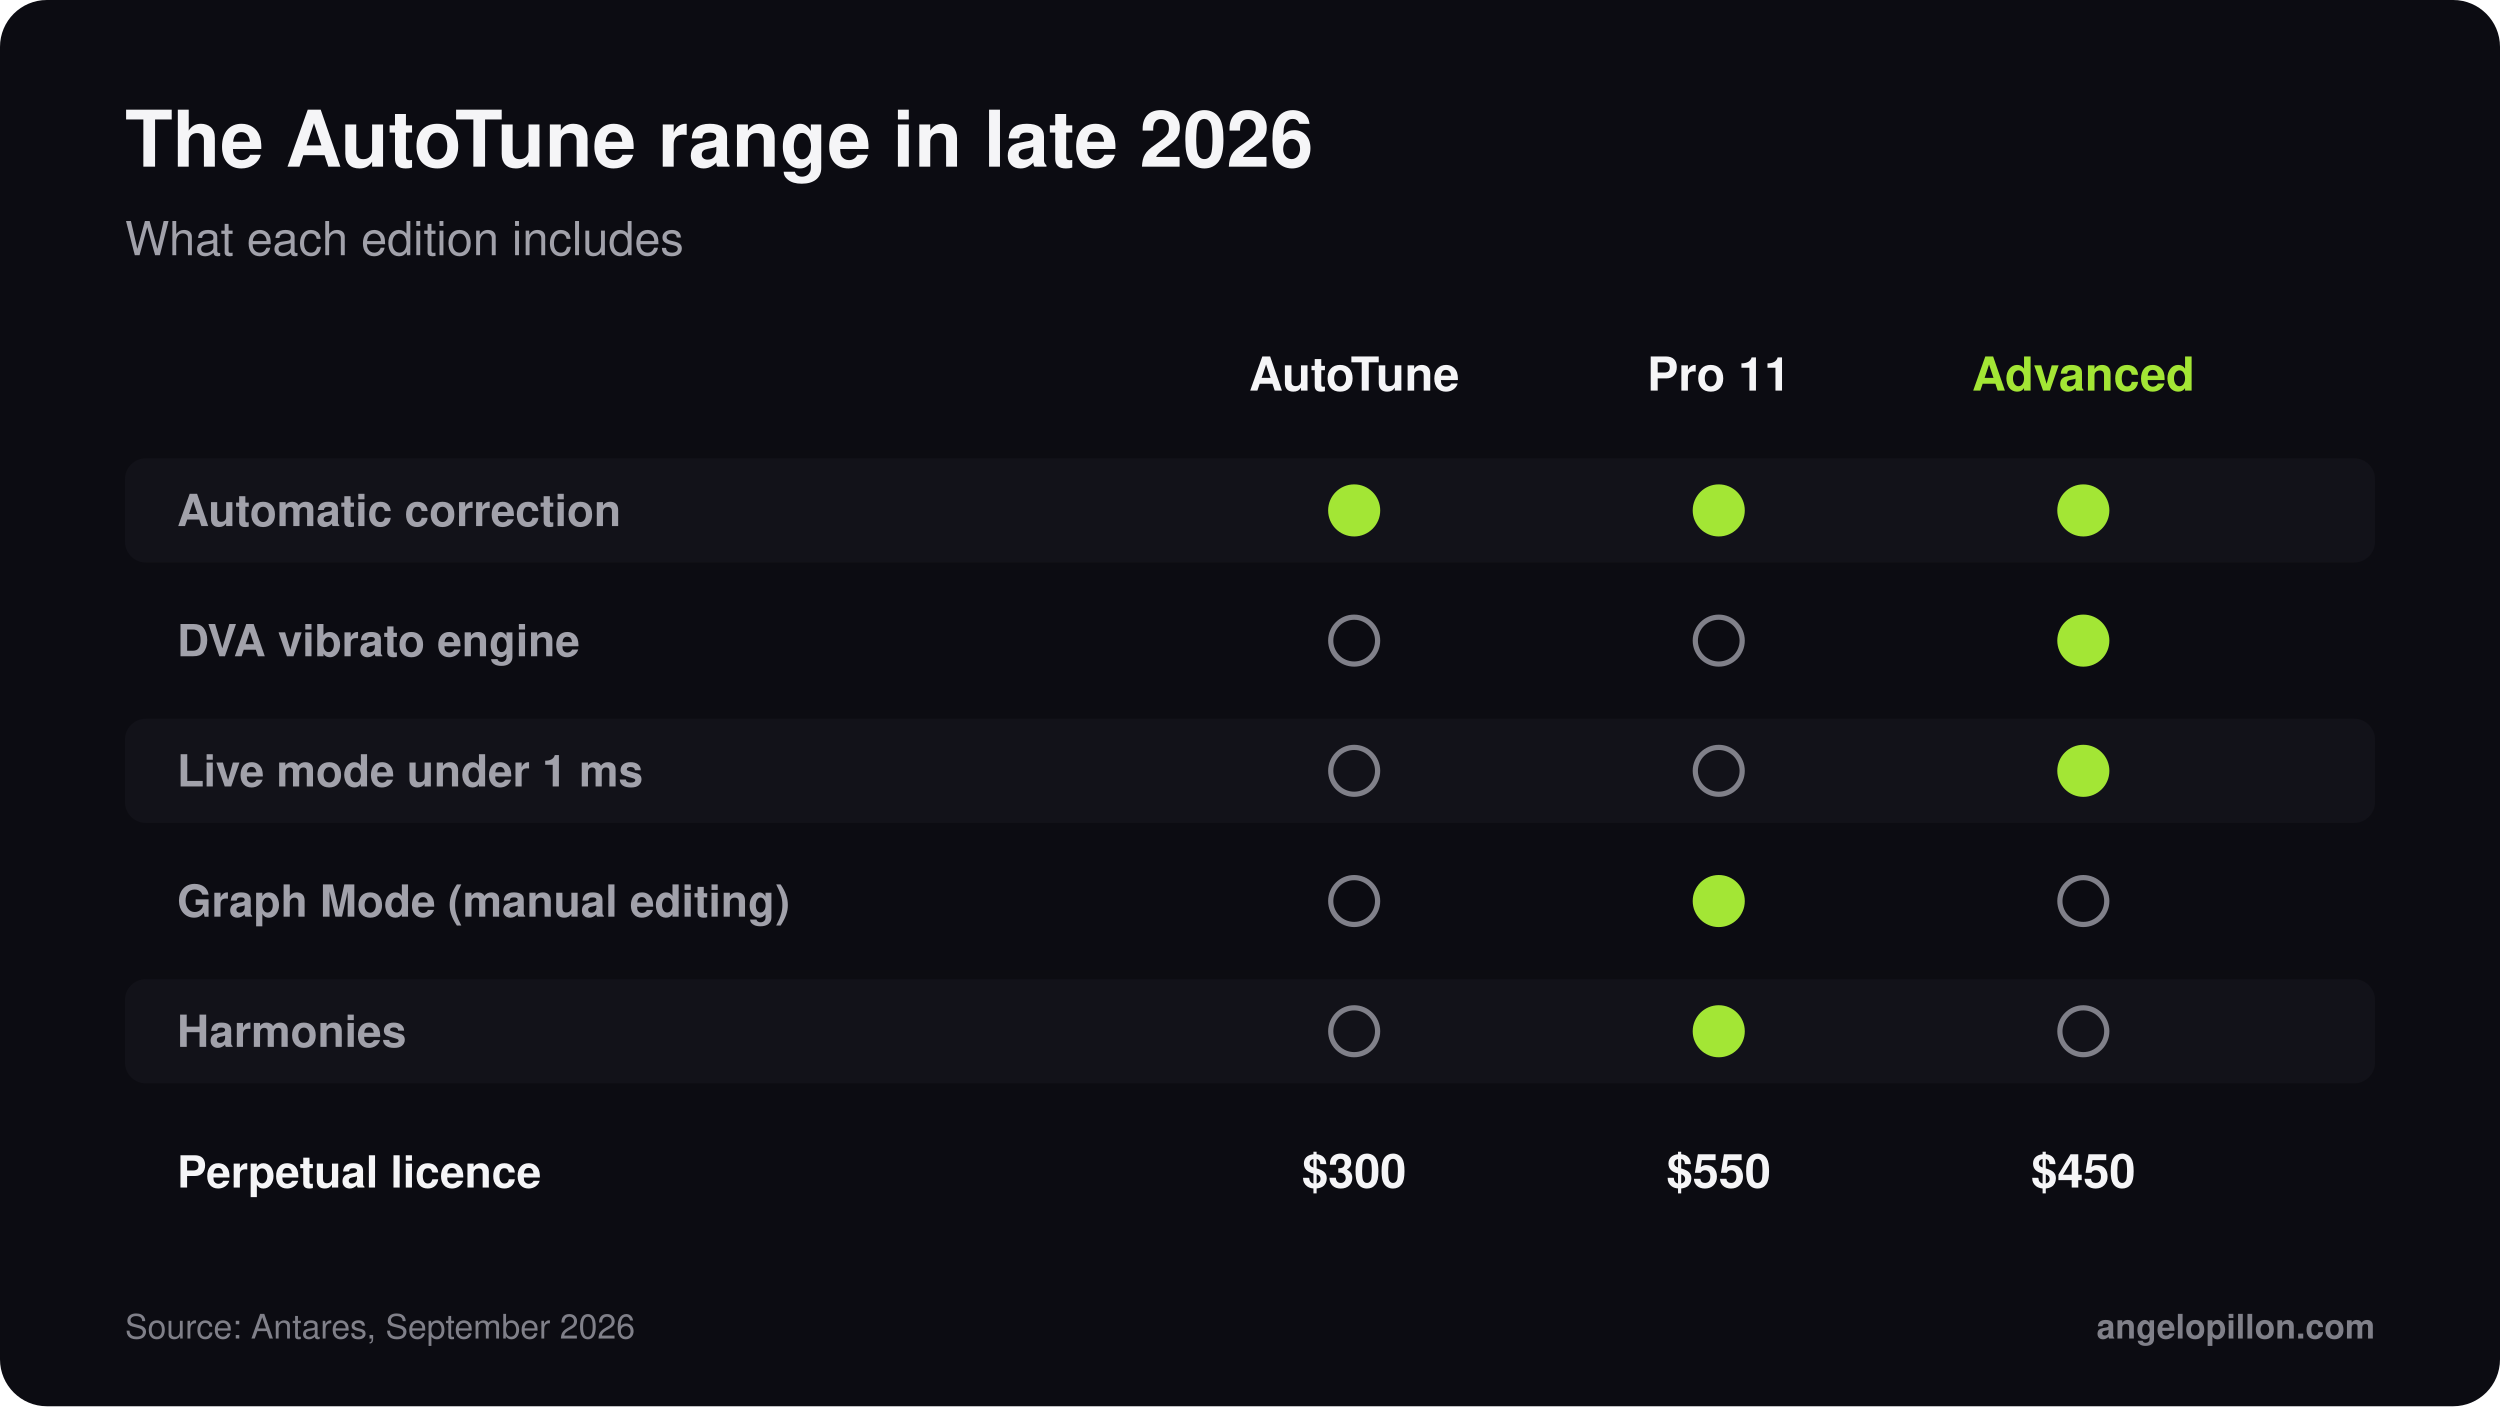
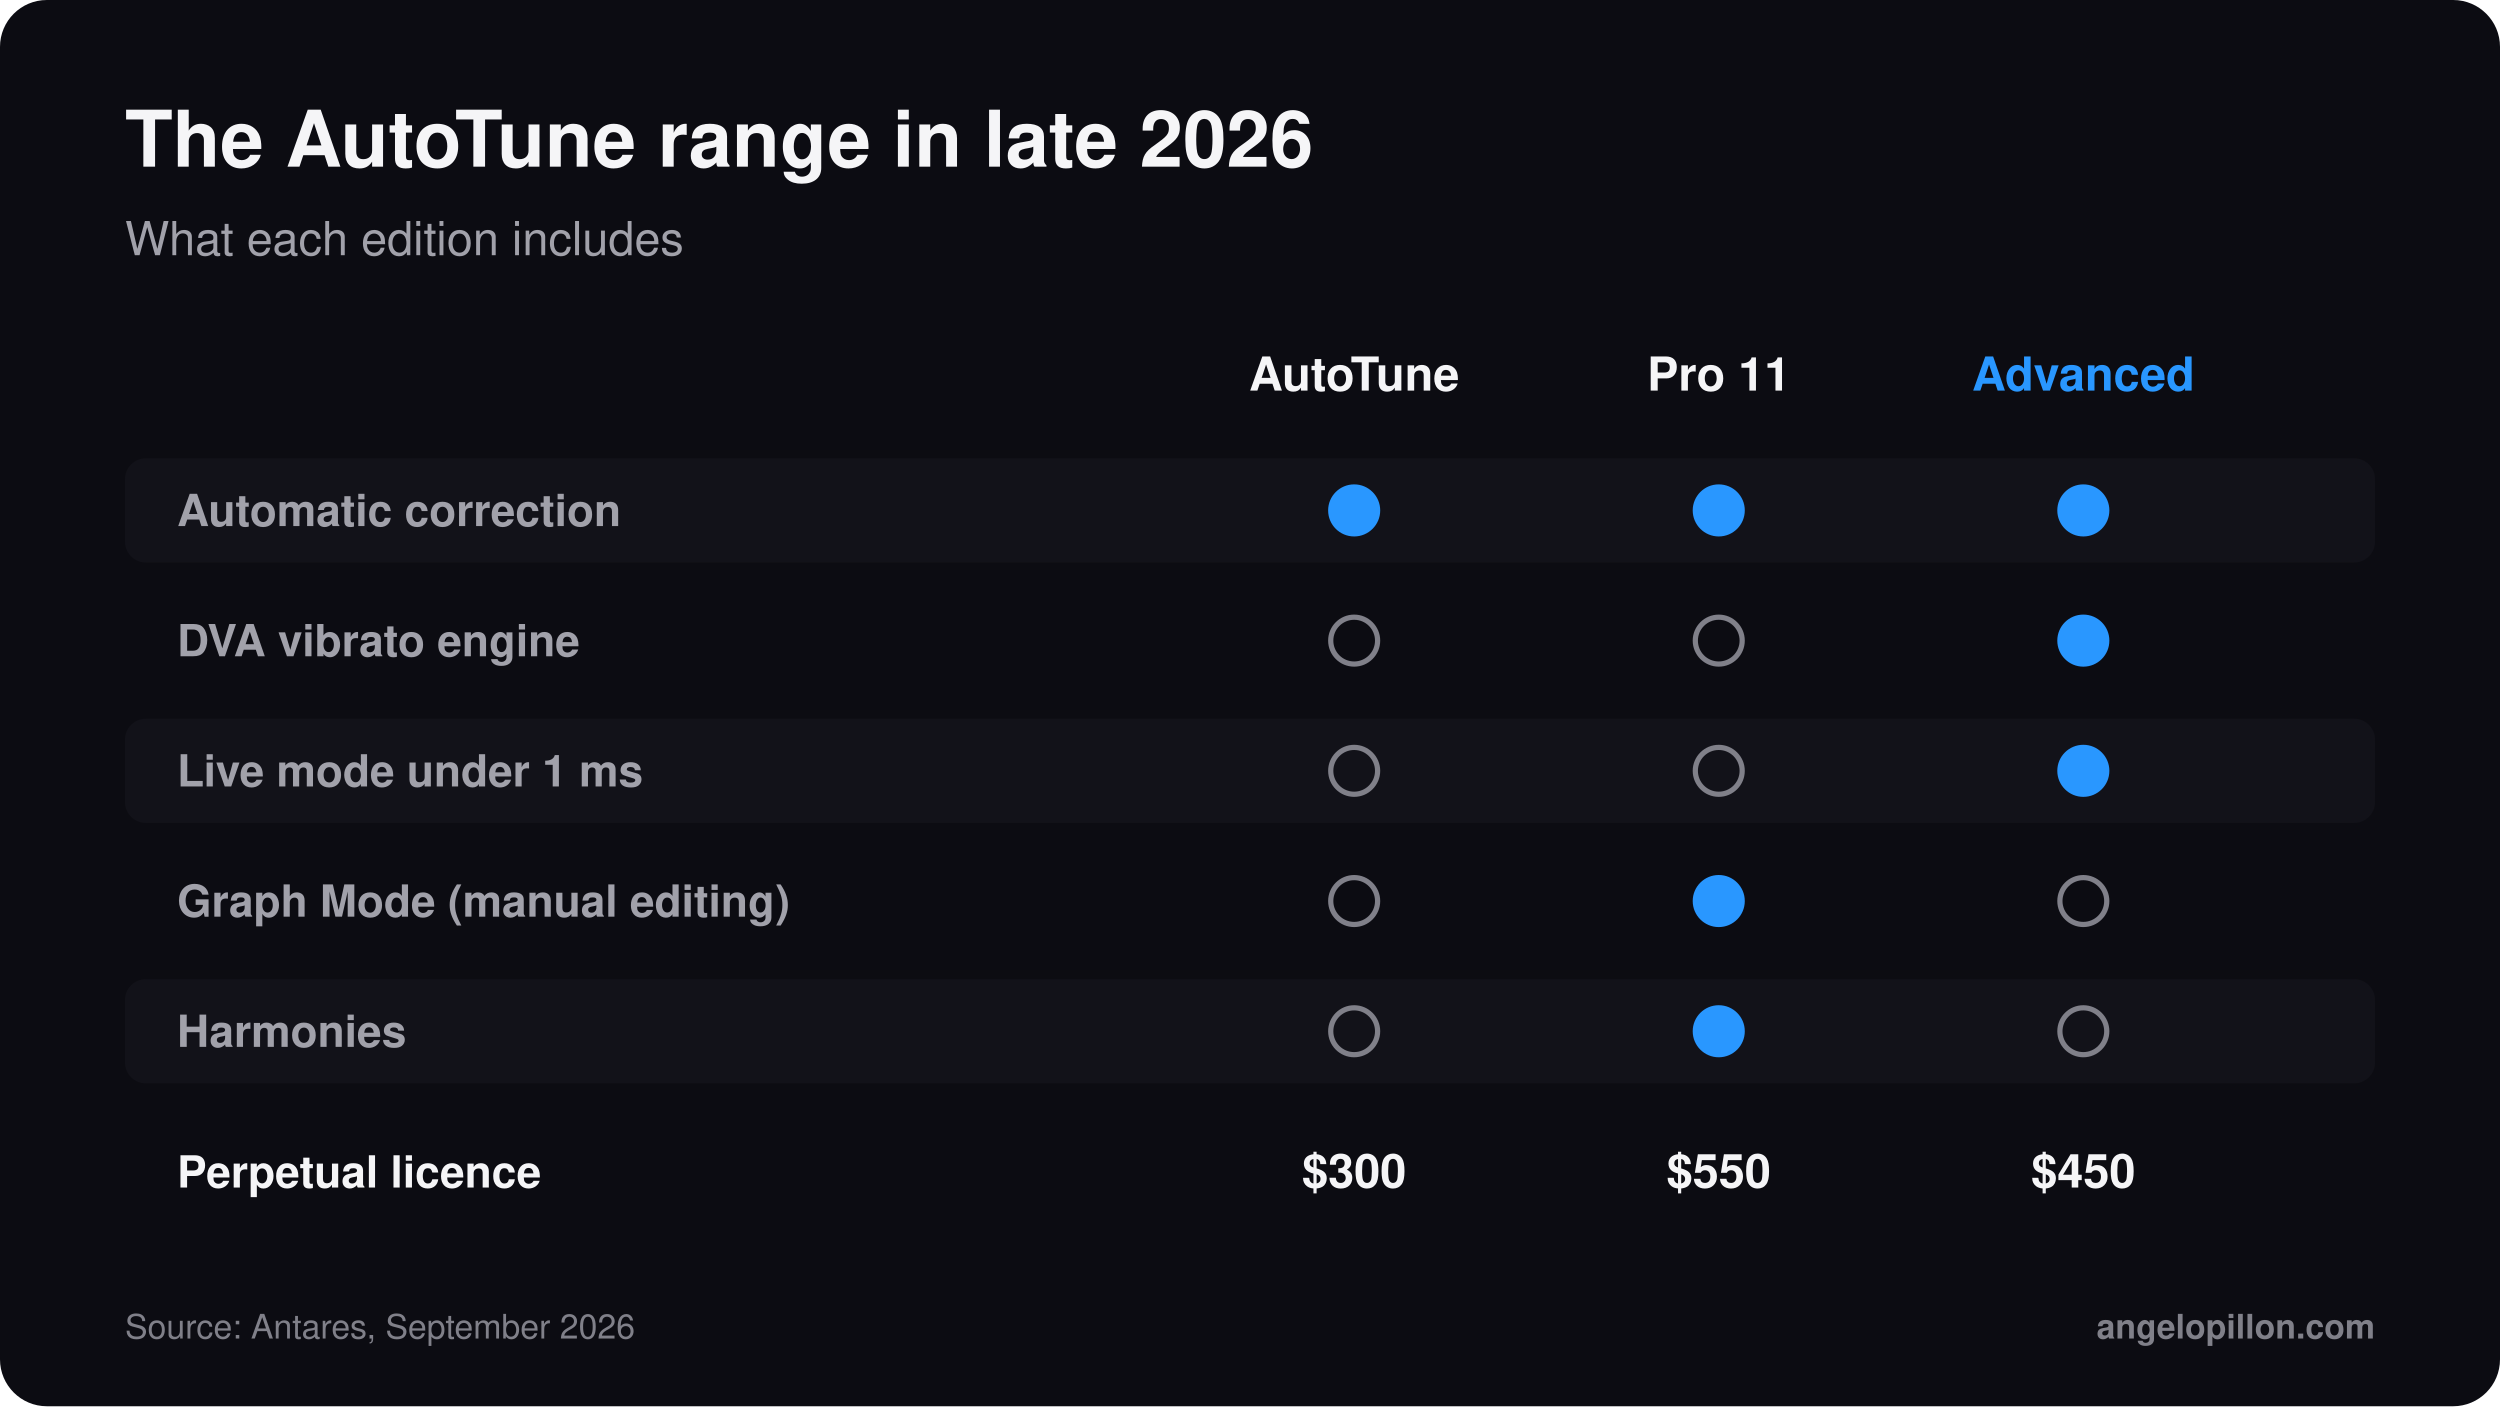
<svg xmlns="http://www.w3.org/2000/svg" viewBox="0 0 960 540" width="960" height="540" font-family="Helvetica Neue, Helvetica, Arial, sans-serif" role="img">
  <rect x="0" y="0" width="960" height="540" rx="18" fill="#0C0C12" />
  <text x="48" y="64" font-size="30" font-weight="750" fill="#F5F5F7" text-anchor="start">The AutoTune range in late 2026</text>
  <text x="48" y="98" font-size="18" font-weight="450" fill="#A1A1AA" text-anchor="start">What each edition includes</text>
  <text x="520" y="150" font-size="18" font-weight="700" fill="#F5F5F7" text-anchor="middle">AutoTune</text>
  <text x="660" y="150" font-size="18" font-weight="700" fill="#F5F5F7" text-anchor="middle">Pro 11</text>
-   <text x="800" y="150" font-size="18" font-weight="700" fill="#A3E635" text-anchor="middle">Advanced</text>
+   <text x="800" y="150" font-size="18" font-weight="700" fill="#2997FF" text-anchor="middle">Advanced</text>
  <rect x="48" y="176" width="864" height="40" rx="8" fill="#121219" />
  <text x="68" y="202" font-size="17" font-weight="550" fill="#A1A1AA" text-anchor="start">Automatic correction</text>
-   <circle cx="520" cy="196" r="9" fill="#A3E635" stroke="#A3E635" stroke-width="2" />
-   <circle cx="660" cy="196" r="9" fill="#A3E635" stroke="#A3E635" stroke-width="2" />
-   <circle cx="800" cy="196" r="9" fill="#A3E635" stroke="#A3E635" stroke-width="2" />
+   <circle cx="520" cy="196" r="9" fill="#2997FF" stroke="#2997FF" stroke-width="2" />
+   <circle cx="660" cy="196" r="9" fill="#2997FF" stroke="#2997FF" stroke-width="2" />
+   <circle cx="800" cy="196" r="9" fill="#2997FF" stroke="#2997FF" stroke-width="2" />
  <rect x="48" y="226" width="864" height="40" rx="8" fill="#0C0C12" />
  <text x="68" y="252" font-size="17" font-weight="550" fill="#A1A1AA" text-anchor="start">DVA vibrato engine</text>
  <circle cx="520" cy="246" r="9" fill="none" stroke="#808089" stroke-width="2" />
  <circle cx="660" cy="246" r="9" fill="none" stroke="#808089" stroke-width="2" />
-   <circle cx="800" cy="246" r="9" fill="#A3E635" stroke="#A3E635" stroke-width="2" />
+   <circle cx="800" cy="246" r="9" fill="#2997FF" stroke="#2997FF" stroke-width="2" />
  <rect x="48" y="276" width="864" height="40" rx="8" fill="#121219" />
  <text x="68" y="302" font-size="17" font-weight="550" fill="#A1A1AA" text-anchor="start">Live mode under 1 ms</text>
  <circle cx="520" cy="296" r="9" fill="none" stroke="#808089" stroke-width="2" />
  <circle cx="660" cy="296" r="9" fill="none" stroke="#808089" stroke-width="2" />
-   <circle cx="800" cy="296" r="9" fill="#A3E635" stroke="#A3E635" stroke-width="2" />
+   <circle cx="800" cy="296" r="9" fill="#2997FF" stroke="#2997FF" stroke-width="2" />
  <rect x="48" y="326" width="864" height="40" rx="8" fill="#0C0C12" />
  <text x="68" y="352" font-size="17" font-weight="550" fill="#A1A1AA" text-anchor="start">Graph Mode (manual editing)</text>
  <circle cx="520" cy="346" r="9" fill="none" stroke="#808089" stroke-width="2" />
-   <circle cx="660" cy="346" r="9" fill="#A3E635" stroke="#A3E635" stroke-width="2" />
+   <circle cx="660" cy="346" r="9" fill="#2997FF" stroke="#2997FF" stroke-width="2" />
  <circle cx="800" cy="346" r="9" fill="none" stroke="#808089" stroke-width="2" />
  <rect x="48" y="376" width="864" height="40" rx="8" fill="#121219" />
  <text x="68" y="402" font-size="17" font-weight="550" fill="#A1A1AA" text-anchor="start">Harmonies</text>
  <circle cx="520" cy="396" r="9" fill="none" stroke="#808089" stroke-width="2" />
-   <circle cx="660" cy="396" r="9" fill="#A3E635" stroke="#A3E635" stroke-width="2" />
+   <circle cx="660" cy="396" r="9" fill="#2997FF" stroke="#2997FF" stroke-width="2" />
  <circle cx="800" cy="396" r="9" fill="none" stroke="#808089" stroke-width="2" />
  <text x="68" y="456" font-size="17" font-weight="700" fill="#F5F5F7" text-anchor="start">Perpetual licence</text>
  <text x="520" y="456" font-size="18" font-weight="700" fill="#F5F5F7" text-anchor="middle">$300</text>
  <text x="660" y="456" font-size="18" font-weight="700" fill="#F5F5F7" text-anchor="middle">$550</text>
  <text x="800" y="456" font-size="18" font-weight="700" fill="#F5F5F7" text-anchor="middle">$450</text>
  <text x="48" y="514" font-size="13" font-weight="450" fill="#808089" text-anchor="start">Source: Antares, September 2026</text>
  <text x="912" y="514" font-size="13" font-weight="600" fill="#808089" text-anchor="end">angelopillon.com</text>
</svg>
